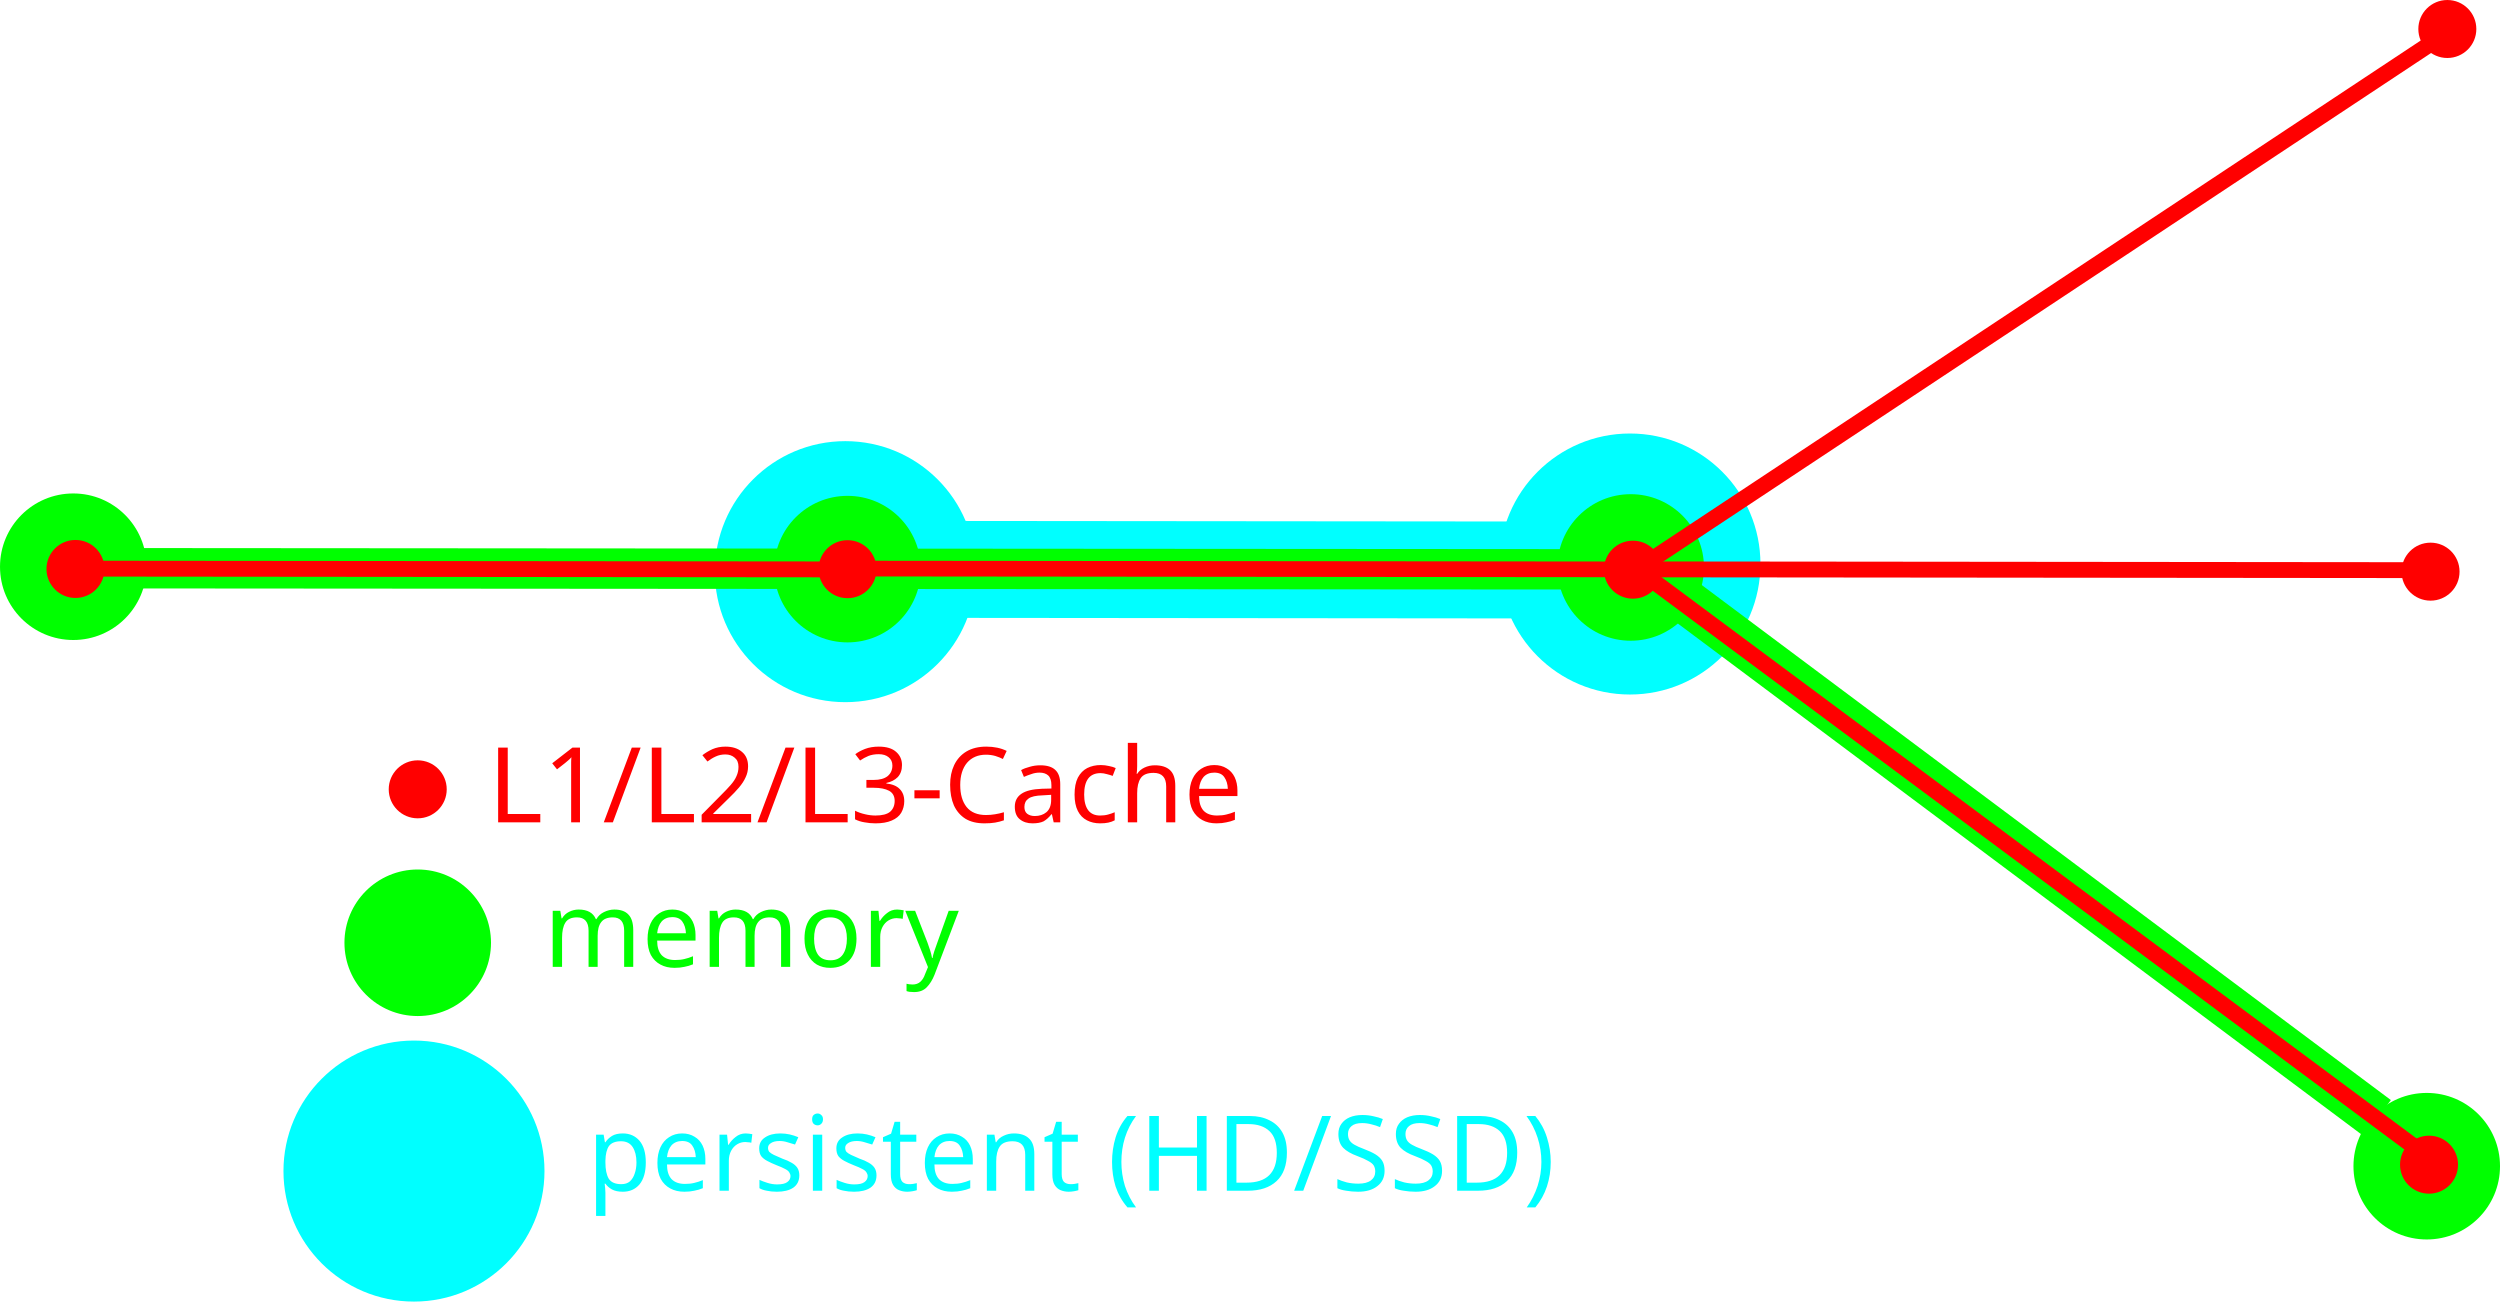
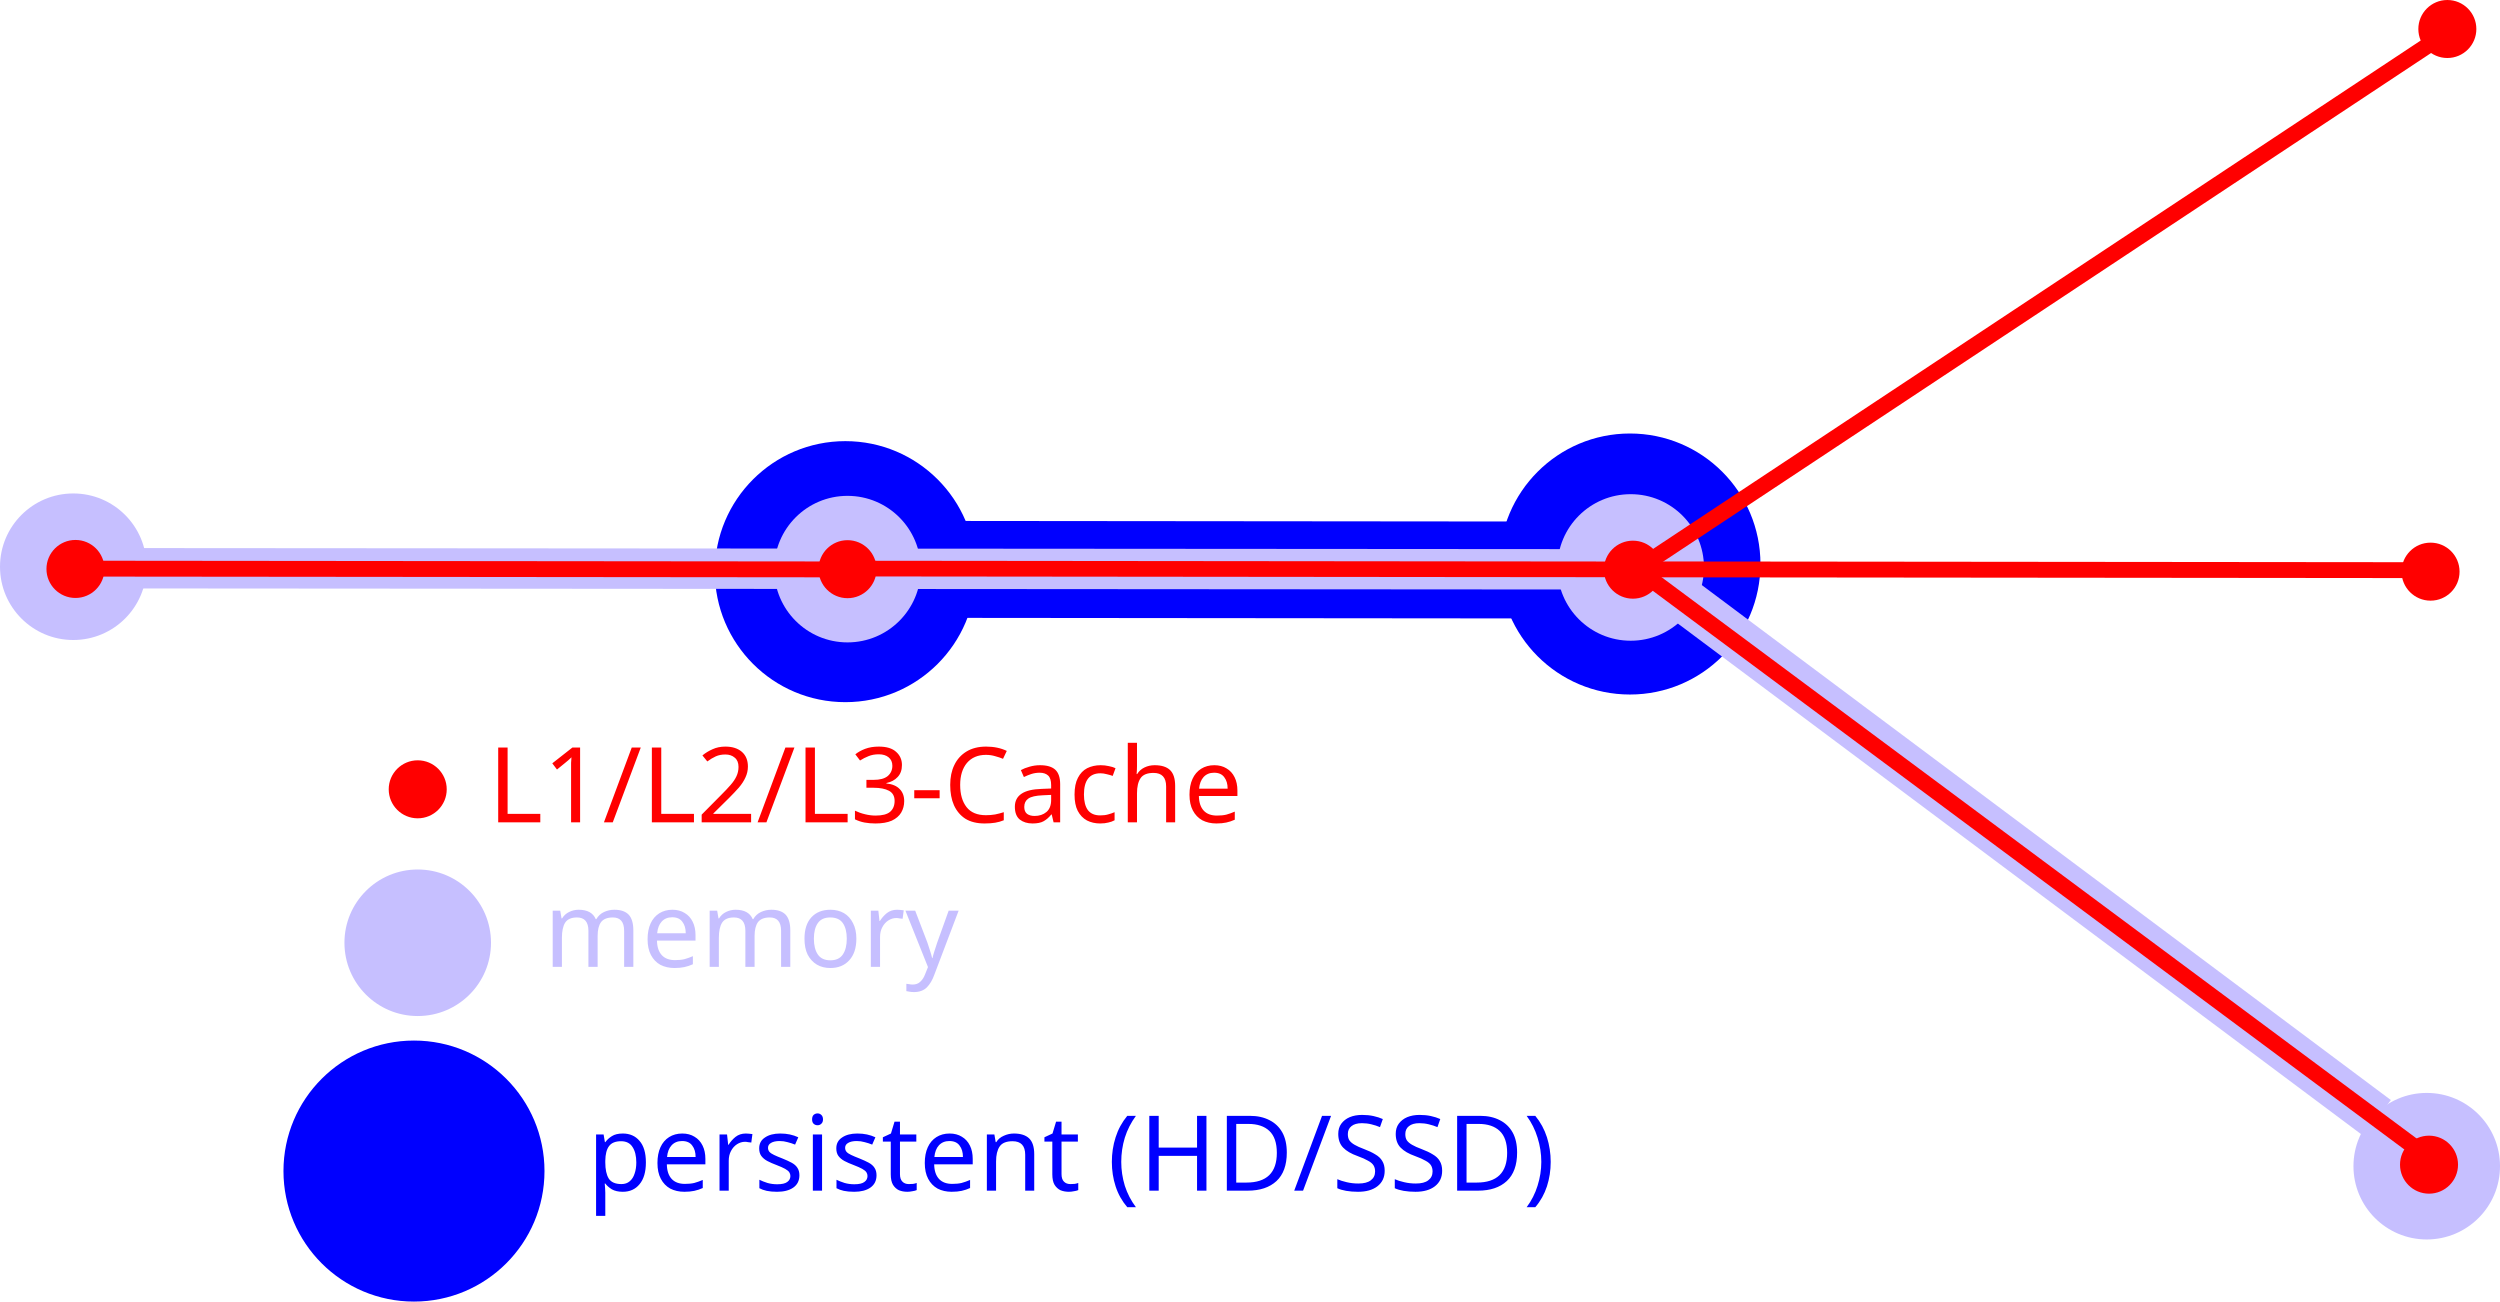
<svg xmlns="http://www.w3.org/2000/svg" id="svg8" version="1.1" viewBox="0 0 207.819 108.197" height="108.197mm" width="207.819mm">
  <defs id="defs2" />
-   <g id="layer1" transform="translate(-0.9008355,-1.272672)">
-     <g transform="matrix(1.342826,0,0,1.342826,-0.3088301,-0.4363055)" id="g5011">
-       <circle style="fill:#00ffff;stroke-width:0.265" id="path56-0" cx="53.232" cy="36.661" r="8.079" />
-       <path style="fill:#00ff00;stroke:#00ff00;stroke-width:2.5;stroke-linecap:butt;stroke-linejoin:miter;stroke-miterlimit:4;stroke-dasharray:none;stroke-opacity:1" d="M 6.511,36.448 54.369,36.484" id="path116-0-9" />
-       <circle id="path10-3-3" cx="5.437" cy="36.356" r="4.536" style="fill:#00ff00;stroke-width:0.265" />
-       <circle style="fill:#ff0000;stroke-width:0.265" id="path54-6" cx="5.573" cy="36.494" r="1.795" />
-       <circle id="path10-3-2" cx="53.366" cy="36.504" r="4.536" style="fill:#00ff00;stroke-width:0.265" />
-       <path style="fill:#ff0000;stroke:#ff0000;stroke-width:0.982;stroke-linecap:butt;stroke-linejoin:miter;stroke-miterlimit:4;stroke-dasharray:none;stroke-opacity:1" d="M 5.815,36.474 53.654,36.522" id="path116-29" />
-       <path style="fill:#00ffff;stroke:#00ffff;stroke-width:6;stroke-linecap:butt;stroke-linejoin:miter;stroke-miterlimit:4;stroke-dasharray:none;stroke-opacity:1" d="m 58.645,36.521 36.653,0.035" id="path116-0-2-5" />
-       <circle style="fill:#00ffff;stroke-width:0.265" id="path56" cx="101.802" cy="36.188" r="8.079" />
-       <path style="fill:#00ff00;stroke:#00ff00;stroke-width:2.795;stroke-linecap:butt;stroke-linejoin:miter;stroke-miterlimit:4;stroke-dasharray:none;stroke-opacity:1" d="m 105.332,38.55 42.739,31.941" id="path116-0-3-7" />
-       <path style="fill:#00ff00;stroke:#00ff00;stroke-width:2.5;stroke-linecap:butt;stroke-linejoin:miter;stroke-miterlimit:4;stroke-dasharray:none;stroke-opacity:1" d="m 54.369,36.484 47.858,0.035" id="path116-0-2" />
-       <circle id="path10-3-2-9-0-2-1" cx="151.128" cy="73.466" r="4.536" style="fill:#00ff00;stroke-width:0.265" />
-       <circle id="path10-3" cx="101.849" cy="36.401" r="4.536" style="fill:#00ff00;stroke-width:0.265" />
-       <circle style="fill:#ff0000;stroke-width:0.265" id="path54" cx="101.985" cy="36.539" r="1.795" />
-       <circle style="fill:#ff0000;stroke-width:0.265" id="path54-3" cx="151.27" cy="73.372" r="1.795" />
-       <circle style="fill:#ff0000;stroke-width:0.265" id="path54-3-5" cx="152.403" cy="3.068" r="1.795" />
-       <circle style="fill:#ff0000;stroke-width:0.265" id="path54-3-6" cx="151.364" cy="36.661" r="1.795" />
-       <circle style="fill:#ff0000;stroke-width:0.265" id="path54-9" cx="53.368" cy="36.508" r="1.795" />
-       <path style="fill:#ff0000;stroke:#ff0000;stroke-width:0.982;stroke-linecap:butt;stroke-linejoin:miter;stroke-miterlimit:4;stroke-dasharray:none;stroke-opacity:1" d="m 102.227,36.519 47.84,0.048" id="path116" />
-       <path style="fill:#ff0000;stroke:#ff0000;stroke-width:1;stroke-linecap:butt;stroke-linejoin:miter;stroke-miterlimit:4;stroke-dasharray:none;stroke-opacity:1" d="M 102.227,36.519 151.947,3.59" id="path116-1" />
-       <path style="fill:#ff0000;stroke:#ff0000;stroke-width:1;stroke-linecap:butt;stroke-linejoin:miter;stroke-miterlimit:4;stroke-dasharray:none;stroke-opacity:1" d="m 103.313,37.295 47.86,35.578" id="path116-1-2" />
-       <path style="fill:#ff0000;stroke:#ff0000;stroke-width:0.971;stroke-linecap:butt;stroke-linejoin:miter;stroke-miterlimit:4;stroke-dasharray:none;stroke-opacity:1" d="m 54.374,36.471 46.751,0.048" id="path116-2" />
-       <text xml:space="preserve" style="font-style:normal;font-weight:normal;font-size:6.48px;line-height:1.25;font-family:sans-serif;letter-spacing:0px;word-spacing:0px;fill:#ff0000;fill-opacity:1;stroke:none;stroke-width:0.304" x="31.114" y="52.178" id="text4878">
-         <tspan id="tspan4876" x="31.114" y="52.178" style="font-size:6.48px;fill:#ff0000;stroke-width:0.304">L1/L2/L3-Cache</tspan>
-       </text>
-       <text xml:space="preserve" style="font-style:normal;font-weight:normal;font-size:6.48px;line-height:1.25;font-family:sans-serif;letter-spacing:0px;word-spacing:0px;fill:#00ffff;fill-opacity:1;stroke:none;stroke-width:0.304" x="37.255" y="74.983" id="text4878-9">
-         <tspan id="tspan4876-2" x="37.255" y="74.983" style="font-size:6.48px;fill:#00ffff;stroke-width:0.304">persistent (HD/SSD)</tspan>
-       </text>
-       <text xml:space="preserve" style="font-style:normal;font-weight:normal;font-size:6.48px;line-height:1.25;font-family:sans-serif;letter-spacing:0px;word-spacing:0px;fill:#00ff00;fill-opacity:1;stroke:none;stroke-width:0.304" x="34.569" y="61.127" id="text4878-2">
-         <tspan id="tspan4876-8" x="34.569" y="61.127" style="font-size:6.48px;fill:#00ff00;stroke-width:0.304">memory</tspan>
-       </text>
-       <circle style="fill:#ff0000;stroke-width:0.265" id="path54-3-6-3" cx="26.76" cy="50.136" r="1.795" />
-       <circle id="path10-3-2-9-0-2-1-1" cx="26.76" cy="59.635" r="4.536" style="fill:#00ff00;stroke-width:0.265" />
-       <circle style="fill:#00ffff;stroke-width:0.265" id="path56-9" cx="26.528" cy="73.768" r="8.079" />
-     </g>
-   </g>
+   <circle style="fill:#0000ff;stroke-width:0.355" id="path56-0" cx="70.272" cy="47.52" r="10.849" />
+   <path style="fill:#008080;stroke:#c6bfff;stroke-width:3.357;stroke-linecap:butt;stroke-linejoin:miter;stroke-miterlimit:4;stroke-dasharray:none;stroke-opacity:1" d="m 7.534,47.235 64.265,0.047" id="path116-0-9" />
+   <circle id="path10-3-3" cx="6.091" cy="47.111" r="6.091" style="fill:#c6bfff;stroke-width:0.355;fill-opacity:1" />
+   <circle style="fill:#ff0000;stroke-width:0.355" id="path54-6" cx="6.273" cy="47.296" r="2.411" />
+   <circle id="path10-3-2" cx="70.451" cy="47.31" r="6.091" style="fill:#c6bfff;stroke-width:0.355;fill-opacity:1" />
+   <path style="fill:#ff0000;stroke:#ff0000;stroke-width:1.319;stroke-linecap:butt;stroke-linejoin:miter;stroke-miterlimit:4;stroke-dasharray:none;stroke-opacity:1" d="m 6.598,47.27 64.24,0.064" id="path116-29" />
+   <path style="fill:#0000ff;stroke:#0000ff;stroke-width:8.057;stroke-linecap:butt;stroke-linejoin:miter;stroke-miterlimit:4;stroke-dasharray:none;stroke-opacity:1" d="m 77.541,47.332 49.219,0.048" id="path116-0-2-5" />
+   <circle style="fill:#0000ff;stroke-width:0.355" id="path56" cx="135.493" cy="46.885" r="10.849" />
+   <path style="fill:#c6bfff;stroke:#c6bfff;stroke-width:3.754;stroke-linecap:butt;stroke-linejoin:miter;stroke-miterlimit:4;stroke-dasharray:none;stroke-opacity:1;fill-opacity:1" d="m 140.232,50.056 57.391,42.891" id="path116-0-3-7" />
+   <path style="fill:#c6bffe;stroke:#c6bfff;stroke-width:3.357;stroke-linecap:butt;stroke-linejoin:miter;stroke-miterlimit:4;stroke-dasharray:none;stroke-opacity:1;fill-opacity:1" d="m 71.799,47.282 64.265,0.047" id="path116-0-2" />
+   <circle id="path10-3-2-9-0-2-1" cx="201.729" cy="96.943" r="6.091" style="fill:#c6bfff;stroke-width:0.355;fill-opacity:1" />
+   <circle id="path10-3" cx="135.556" cy="47.171" r="6.091" style="fill:#c6bfff;stroke-width:0.355;fill-opacity:1" />
+   <circle style="fill:#ff0000;stroke-width:0.355" id="path54" cx="135.739" cy="47.356" r="2.411" />
+   <circle style="fill:#ff0000;stroke-width:0.355" id="path54-3" cx="201.919" cy="96.816" r="2.411" />
+   <circle style="fill:#ff0000;stroke-width:0.355" id="path54-3-5" cx="203.442" cy="2.411" r="2.411" />
+   <circle style="fill:#ff0000;stroke-width:0.355" id="path54-3-6" cx="202.046" cy="47.52" r="2.411" />
+   <circle style="fill:#ff0000;stroke-width:0.355" id="path54-9" cx="70.454" cy="47.315" r="2.411" />
+   <path style="fill:#ff0000;stroke:#ff0000;stroke-width:1.319;stroke-linecap:butt;stroke-linejoin:miter;stroke-miterlimit:4;stroke-dasharray:none;stroke-opacity:1" d="m 136.064,47.33 64.24,0.064" id="path116" />
+   <path style="fill:#ff0000;stroke:#ff0000;stroke-width:1.343;stroke-linecap:butt;stroke-linejoin:miter;stroke-miterlimit:4;stroke-dasharray:none;stroke-opacity:1" d="M 136.064,47.33 202.829,3.111" id="path116-1" />
+   <path style="fill:#ff0000;stroke:#ff0000;stroke-width:1.343;stroke-linecap:butt;stroke-linejoin:miter;stroke-miterlimit:4;stroke-dasharray:none;stroke-opacity:1" d="m 137.522,48.371 64.268,47.775" id="path116-1-2" />
+   <path style="fill:#ff0000;stroke:#ff0000;stroke-width:1.304;stroke-linecap:butt;stroke-linejoin:miter;stroke-miterlimit:4;stroke-dasharray:none;stroke-opacity:1" d="m 71.805,47.266 62.778,0.064" id="path116-2" />
+   <text xml:space="preserve" style="font-style:normal;font-weight:normal;font-size:8.702px;line-height:1.25;font-family:sans-serif;letter-spacing:0px;word-spacing:0px;fill:#ff0000;fill-opacity:1;stroke:none;stroke-width:0.408" x="40.571" y="68.357" id="text4878">
+     <tspan id="tspan4876" x="40.571" y="68.357" style="font-size:8.702px;fill:#ff0000;stroke-width:0.408">L1/L2/L3-Cache</tspan>
+   </text>
+   <text xml:space="preserve" style="font-style:normal;font-weight:normal;font-size:8.702px;line-height:1.25;font-family:sans-serif;letter-spacing:0px;word-spacing:0px;fill:#0000ff;fill-opacity:1;stroke:none;stroke-width:0.408;" x="48.817" y="98.98" id="text4878-9">
+     <tspan id="tspan4876-2" x="48.817" y="98.98" style="font-size:8.702px;fill:#0000ff;stroke-width:0.408;">persistent (HD/SSD)</tspan>
+   </text>
+   <text xml:space="preserve" style="font-style:normal;font-weight:normal;font-size:8.702px;line-height:1.25;font-family:sans-serif;letter-spacing:0px;word-spacing:0px;fill:#c6bfff;fill-opacity:1;stroke:none;stroke-width:0.408;" x="45.21" y="80.374" id="text4878-2">
+     <tspan id="tspan4876-8" x="45.21" y="80.374" style="font-size:8.702px;fill:#c6bfff;stroke-width:0.408;fill-opacity:1;">memory</tspan>
+   </text>
+   <circle style="fill:#ff0000;stroke-width:0.355" id="path54-3-6-3" cx="34.724" cy="65.614" r="2.411" />
+   <circle id="path10-3-2-9-0-2-1-1" cx="34.724" cy="78.37" r="6.091" style="fill:#c6bfff;stroke-width:0.355;fill-opacity:1" />
+   <circle style="fill:#0000ff;stroke-width:0.355" id="path56-9" cx="34.413" cy="97.348" r="10.849" />
</svg>
